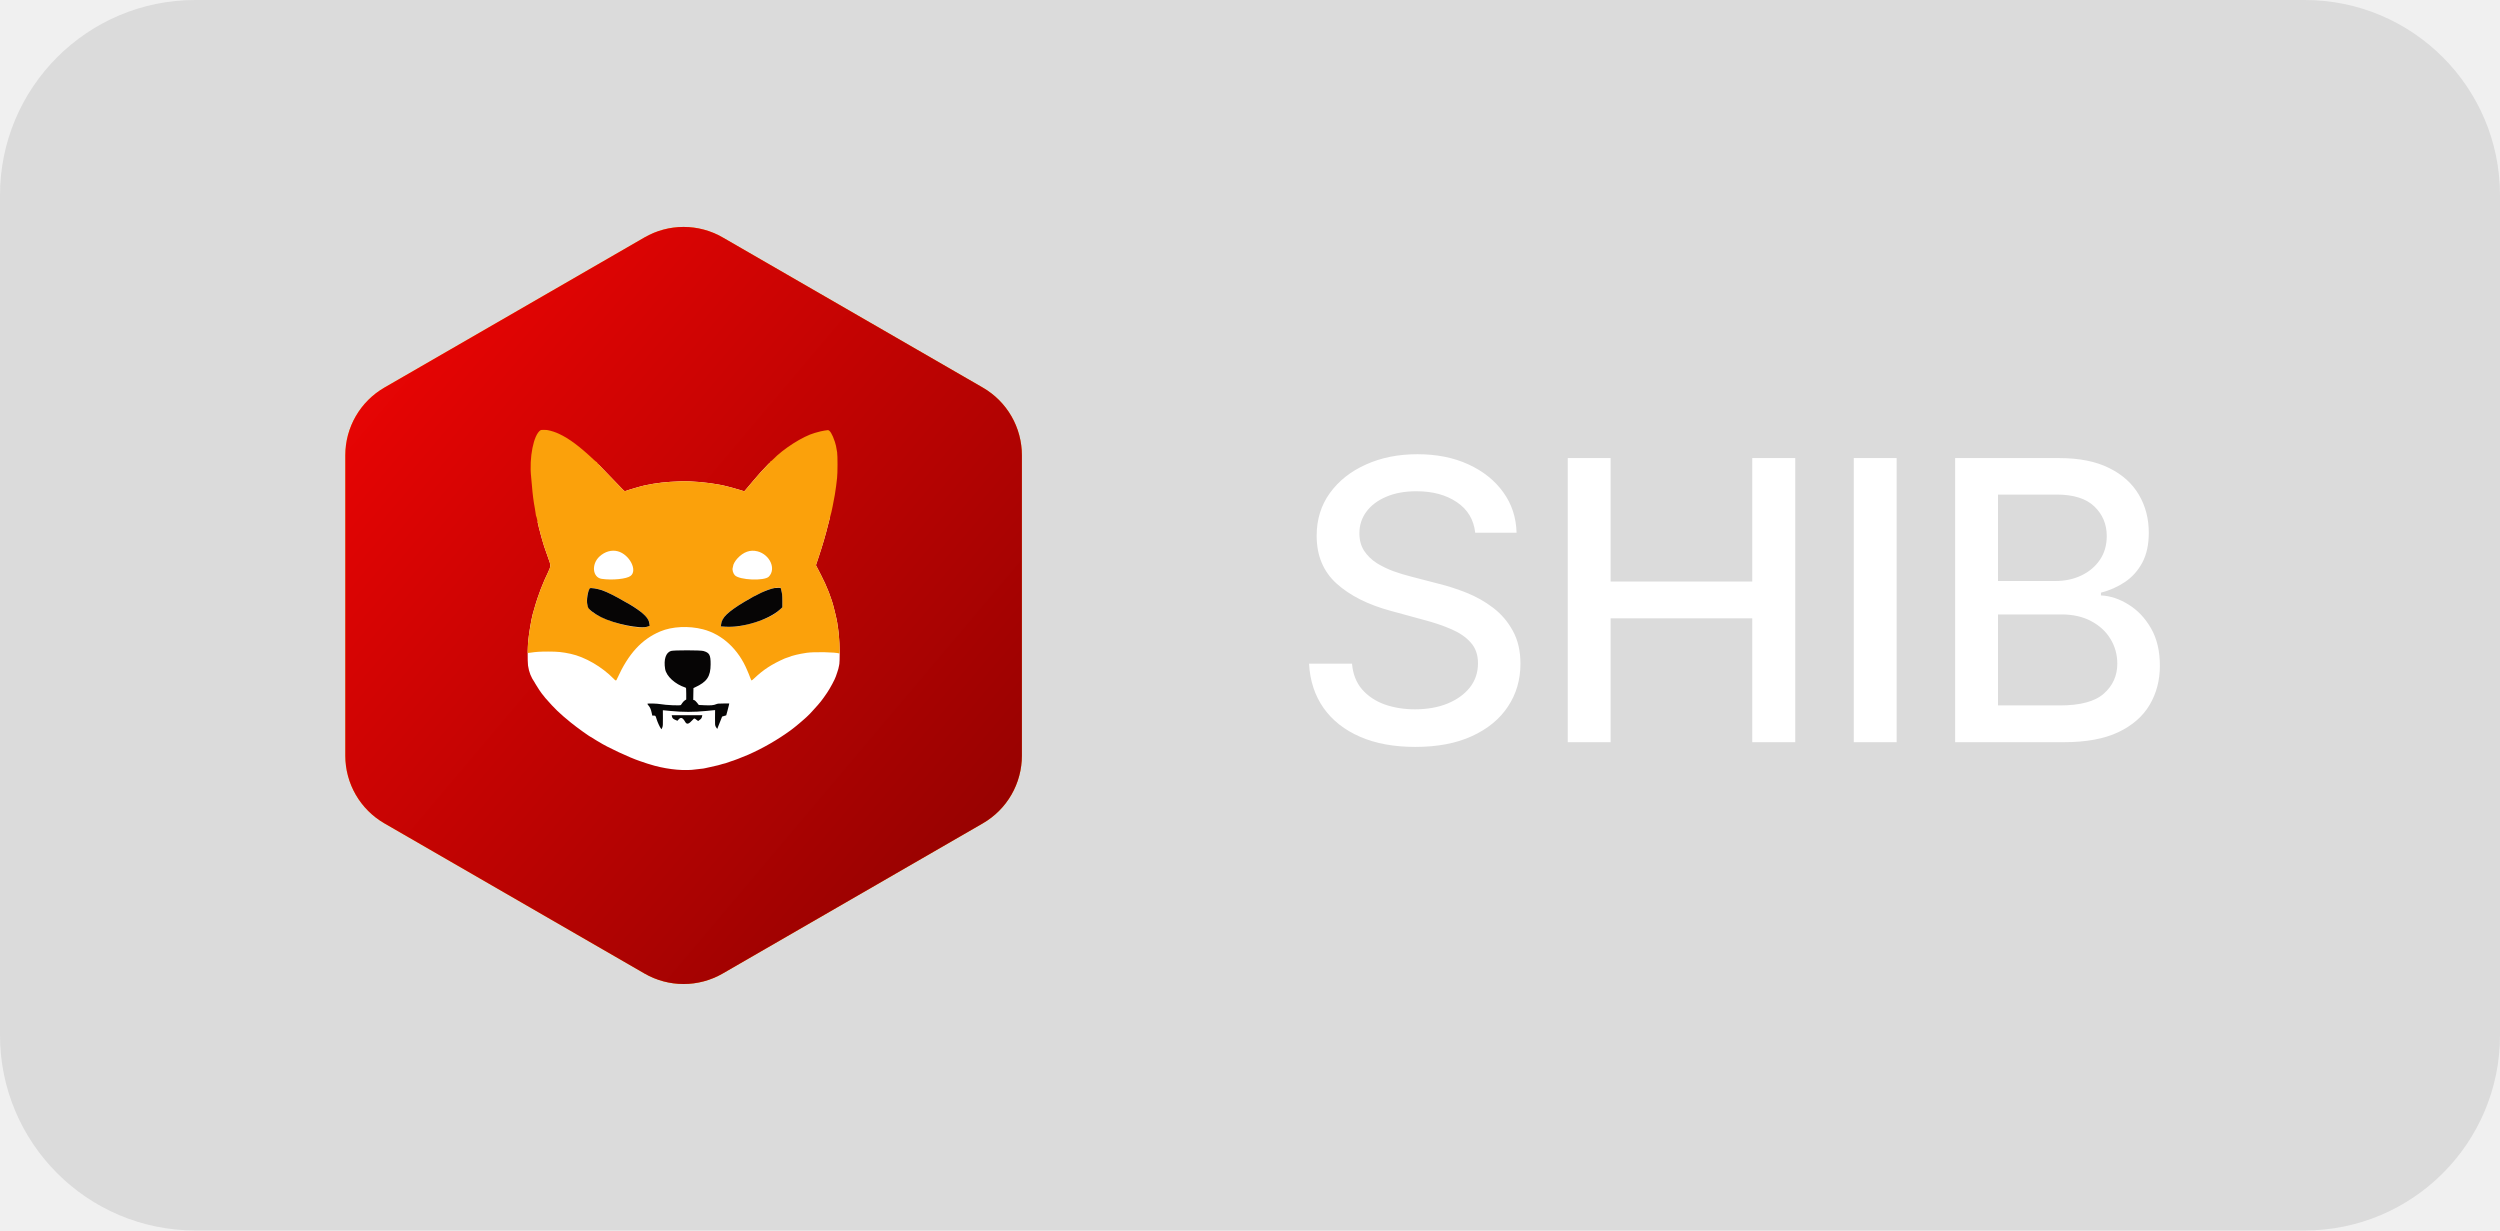
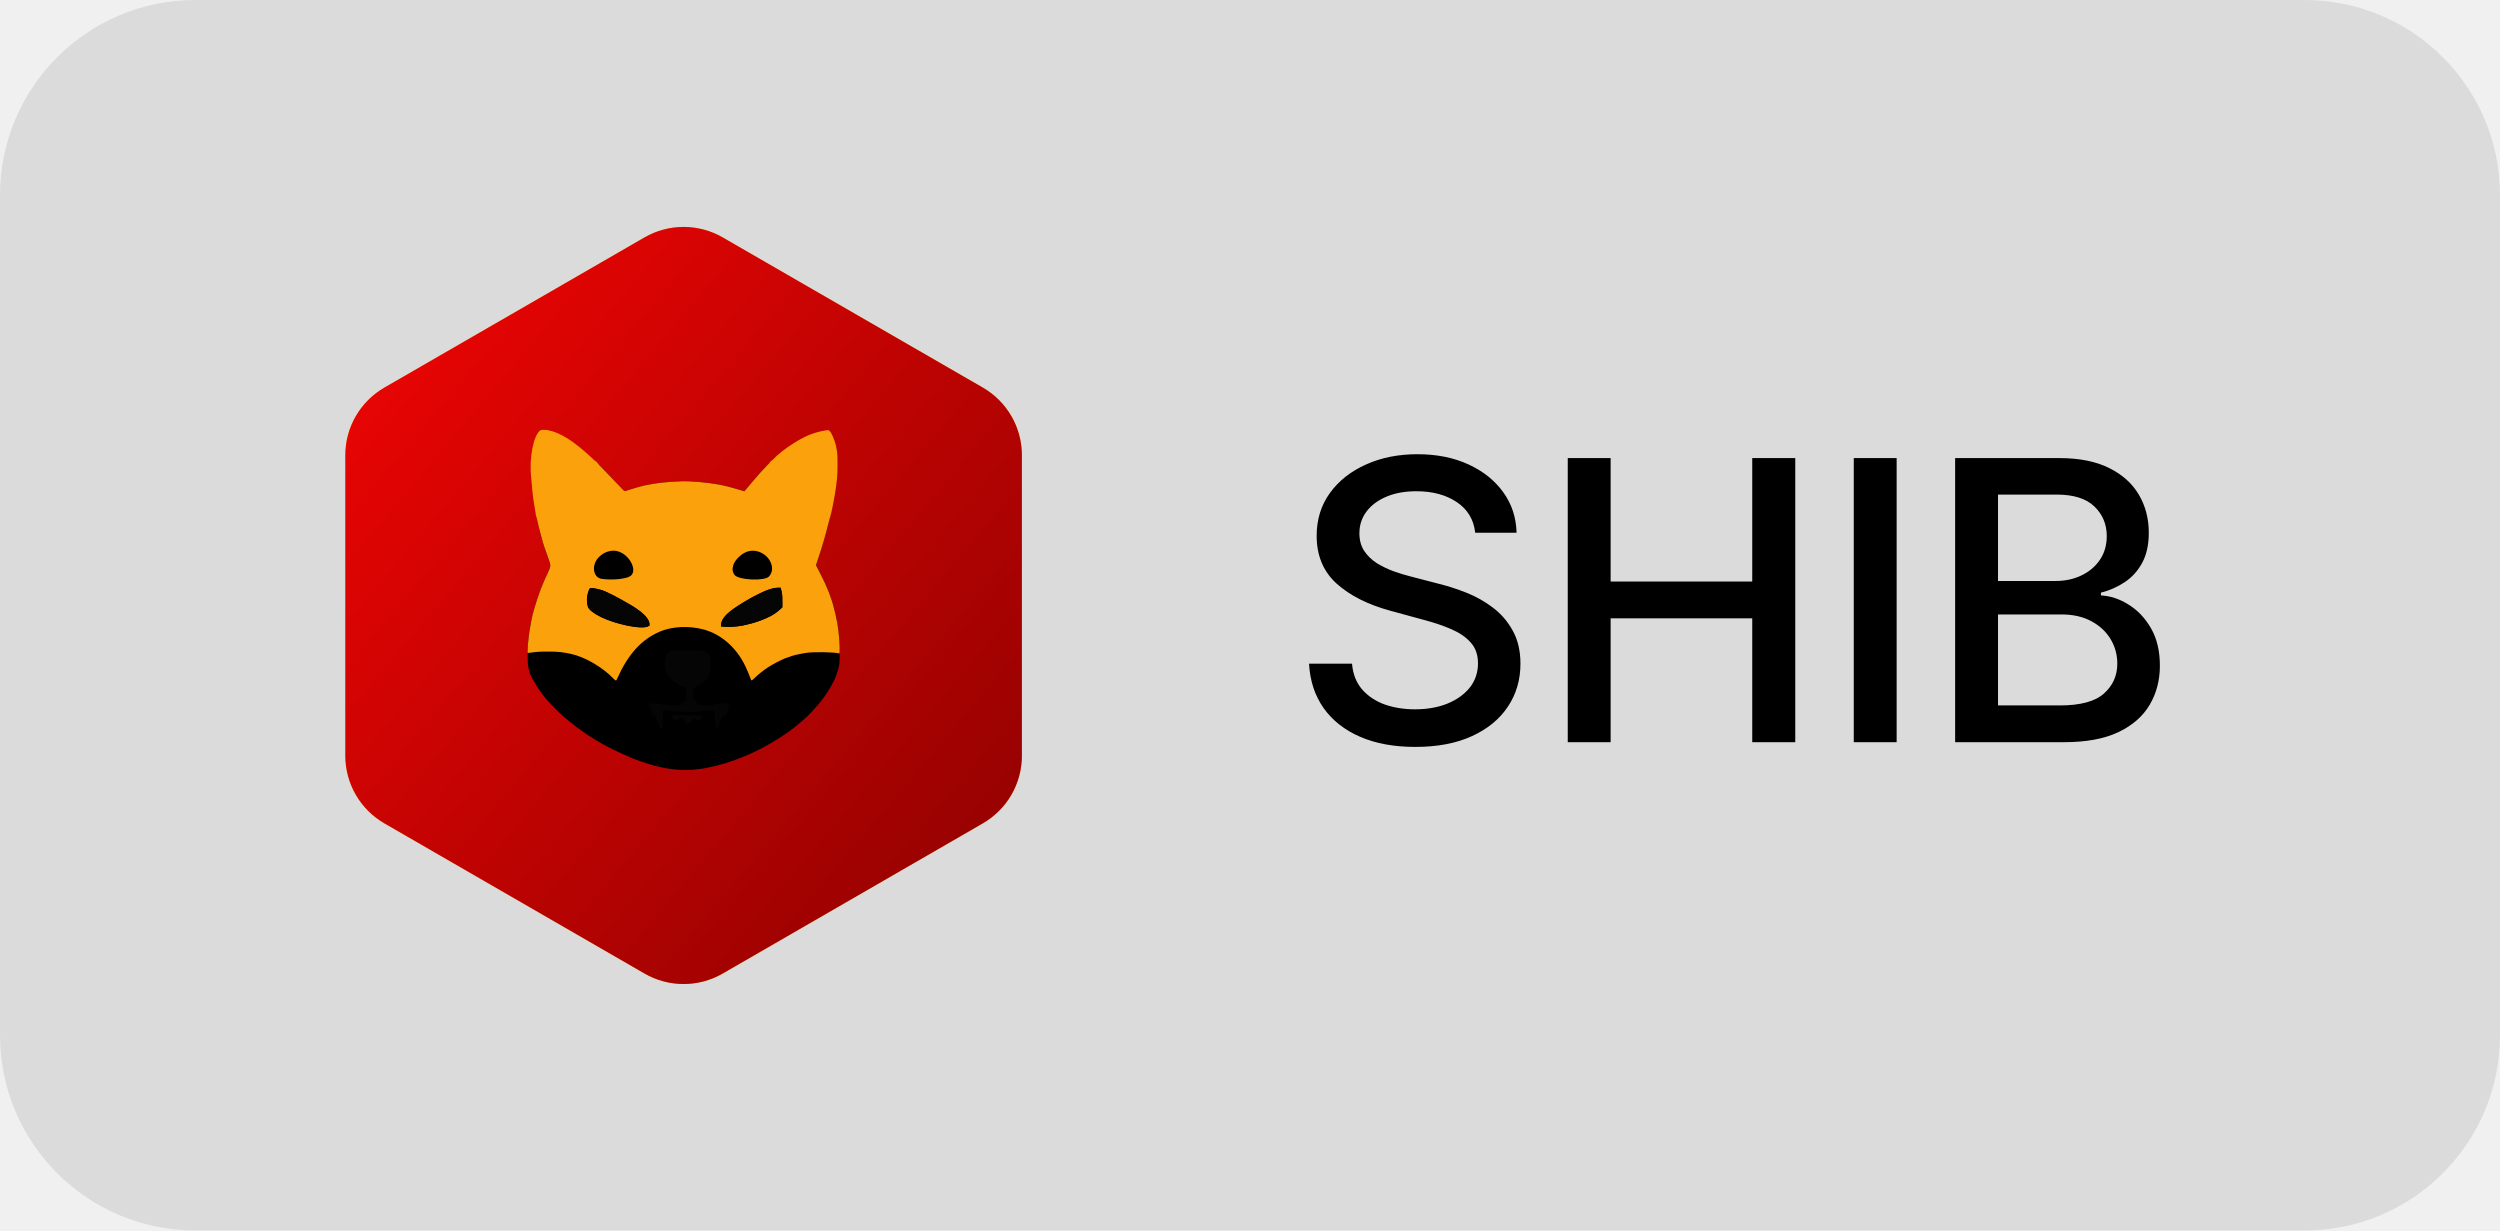
<svg xmlns="http://www.w3.org/2000/svg" width="128" height="63" viewBox="0 0 128 63" fill="none">
  <rect width="128" height="63" rx="10" fill="#3C3D3F" fill-opacity="0.12" />
-   <path d="M75.531 27.276C75.456 26.603 75.143 26.082 74.594 25.713C74.044 25.339 73.353 25.152 72.52 25.152C71.923 25.152 71.407 25.247 70.972 25.436C70.536 25.621 70.197 25.876 69.956 26.203C69.719 26.525 69.601 26.892 69.601 27.304C69.601 27.65 69.681 27.948 69.842 28.199C70.008 28.45 70.224 28.66 70.489 28.831C70.758 28.997 71.047 29.136 71.355 29.25C71.663 29.359 71.959 29.449 72.243 29.52L73.663 29.889C74.127 30.003 74.603 30.157 75.091 30.351C75.579 30.545 76.031 30.801 76.447 31.118C76.864 31.435 77.2 31.828 77.456 32.297C77.716 32.766 77.847 33.327 77.847 33.98C77.847 34.804 77.633 35.535 77.207 36.175C76.786 36.814 76.173 37.318 75.368 37.688C74.568 38.057 73.599 38.242 72.463 38.242C71.374 38.242 70.432 38.069 69.636 37.723C68.841 37.377 68.218 36.887 67.769 36.253C67.319 35.614 67.07 34.856 67.023 33.98H69.224C69.267 34.506 69.438 34.944 69.736 35.294C70.039 35.64 70.425 35.898 70.894 36.068C71.367 36.234 71.885 36.317 72.449 36.317C73.069 36.317 73.621 36.22 74.104 36.026C74.591 35.827 74.975 35.552 75.254 35.202C75.534 34.847 75.673 34.432 75.673 33.959C75.673 33.528 75.55 33.175 75.304 32.901C75.062 32.626 74.733 32.399 74.317 32.219C73.905 32.039 73.438 31.88 72.918 31.743L71.199 31.274C70.034 30.957 69.111 30.491 68.429 29.875C67.752 29.259 67.413 28.445 67.413 27.432C67.413 26.594 67.641 25.862 68.095 25.237C68.55 24.612 69.165 24.127 69.942 23.781C70.718 23.431 71.594 23.256 72.57 23.256C73.555 23.256 74.423 23.428 75.176 23.774C75.934 24.12 76.53 24.596 76.966 25.202C77.401 25.803 77.629 26.494 77.648 27.276H75.531ZM80.269 38V23.454H82.464V29.776H89.715V23.454H91.917V38H89.715V31.658H82.464V38H80.269ZM97.108 23.454V38H94.913V23.454H97.108ZM100.103 38V23.454H105.43C106.462 23.454 107.317 23.625 107.994 23.966C108.671 24.302 109.178 24.759 109.514 25.337C109.85 25.91 110.018 26.556 110.018 27.276C110.018 27.882 109.907 28.393 109.684 28.81C109.462 29.222 109.164 29.553 108.79 29.804C108.42 30.05 108.013 30.23 107.568 30.344V30.486C108.051 30.509 108.522 30.666 108.981 30.954C109.445 31.239 109.829 31.643 110.132 32.169C110.435 32.695 110.586 33.334 110.586 34.087C110.586 34.83 110.411 35.498 110.061 36.09C109.715 36.677 109.18 37.143 108.456 37.489C107.731 37.83 106.806 38 105.679 38H100.103ZM102.298 36.118H105.466C106.517 36.118 107.27 35.914 107.724 35.507C108.179 35.1 108.406 34.591 108.406 33.98C108.406 33.521 108.29 33.099 108.058 32.716C107.826 32.332 107.495 32.027 107.064 31.8C106.638 31.572 106.131 31.459 105.544 31.459H102.298V36.118ZM102.298 29.747H105.238C105.731 29.747 106.174 29.652 106.567 29.463C106.964 29.274 107.279 29.009 107.511 28.668C107.748 28.322 107.866 27.915 107.866 27.446C107.866 26.845 107.656 26.34 107.234 25.933C106.813 25.526 106.166 25.322 105.295 25.322H102.298V29.747Z" fill="white" />
+   <path d="M75.531 27.276C75.456 26.603 75.143 26.082 74.594 25.713C74.044 25.339 73.353 25.152 72.52 25.152C71.923 25.152 71.407 25.247 70.972 25.436C70.536 25.621 70.197 25.876 69.956 26.203C69.719 26.525 69.601 26.892 69.601 27.304C69.601 27.65 69.681 27.948 69.842 28.199C70.008 28.45 70.224 28.66 70.489 28.831C70.758 28.997 71.047 29.136 71.355 29.25C71.663 29.359 71.959 29.449 72.243 29.52L73.663 29.889C74.127 30.003 74.603 30.157 75.091 30.351C75.579 30.545 76.031 30.801 76.447 31.118C76.864 31.435 77.2 31.828 77.456 32.297C77.716 32.766 77.847 33.327 77.847 33.98C77.847 34.804 77.633 35.535 77.207 36.175C76.786 36.814 76.173 37.318 75.368 37.688C74.568 38.057 73.599 38.242 72.463 38.242C71.374 38.242 70.432 38.069 69.636 37.723C68.841 37.377 68.218 36.887 67.769 36.253C67.319 35.614 67.07 34.856 67.023 33.98H69.224C69.267 34.506 69.438 34.944 69.736 35.294C70.039 35.64 70.425 35.898 70.894 36.068C71.367 36.234 71.885 36.317 72.449 36.317C73.069 36.317 73.621 36.22 74.104 36.026C74.591 35.827 74.975 35.552 75.254 35.202C75.534 34.847 75.673 34.432 75.673 33.959C75.673 33.528 75.55 33.175 75.304 32.901C75.062 32.626 74.733 32.399 74.317 32.219C73.905 32.039 73.438 31.88 72.918 31.743L71.199 31.274C70.034 30.957 69.111 30.491 68.429 29.875C67.752 29.259 67.413 28.445 67.413 27.432C67.413 26.594 67.641 25.862 68.095 25.237C68.55 24.612 69.165 24.127 69.942 23.781C70.718 23.431 71.594 23.256 72.57 23.256C73.555 23.256 74.423 23.428 75.176 23.774C75.934 24.12 76.53 24.596 76.966 25.202C77.401 25.803 77.629 26.494 77.648 27.276H75.531ZM80.269 38V23.454H82.464V29.776H89.715V23.454H91.917V38H89.715V31.658H82.464V38H80.269ZM97.108 23.454V38H94.913V23.454H97.108ZM100.103 38V23.454H105.43C106.462 23.454 107.317 23.625 107.994 23.966C108.671 24.302 109.178 24.759 109.514 25.337C109.85 25.91 110.018 26.556 110.018 27.276C110.018 27.882 109.907 28.393 109.684 28.81C109.462 29.222 109.164 29.553 108.79 29.804C108.42 30.05 108.013 30.23 107.568 30.344V30.486C108.051 30.509 108.522 30.666 108.981 30.954C109.445 31.239 109.829 31.643 110.132 32.169C110.435 32.695 110.586 33.334 110.586 34.087C110.586 34.83 110.411 35.498 110.061 36.09C109.715 36.677 109.18 37.143 108.456 37.489C107.731 37.83 106.806 38 105.679 38H100.103ZM102.298 36.118H105.466C106.517 36.118 107.27 35.914 107.724 35.507C108.179 35.1 108.406 34.591 108.406 33.98C108.406 33.521 108.29 33.099 108.058 32.716C107.826 32.332 107.495 32.027 107.064 31.8C106.638 31.572 106.131 31.459 105.544 31.459H102.298V36.118ZM102.298 29.747H105.238C105.731 29.747 106.174 29.652 106.567 29.463C106.964 29.274 107.279 29.009 107.511 28.668C107.748 28.322 107.866 27.915 107.866 27.446C107.866 26.845 107.656 26.34 107.234 25.933C106.813 25.526 106.166 25.322 105.295 25.322H102.298V29.747Z" fill="black" />
  <path fill-rule="evenodd" clip-rule="evenodd" d="M37 12.155L50.32 19.845C50.928 20.196 51.433 20.701 51.784 21.309C52.135 21.917 52.32 22.607 52.32 23.309V38.691C52.32 39.393 52.135 40.083 51.784 40.691C51.433 41.299 50.928 41.804 50.32 42.155L37 49.845C36.392 50.196 35.702 50.381 35 50.381C34.297 50.381 33.608 50.196 33 49.845L19.68 42.155C19.072 41.804 18.567 41.299 18.216 40.691C17.864 40.083 17.68 39.393 17.68 38.691V23.309C17.68 22.607 17.864 21.917 18.216 21.309C18.567 20.701 19.072 20.196 19.68 19.845L33 12.155C33.608 11.804 34.297 11.619 35 11.619C35.702 11.619 36.392 11.804 37 12.155Z" fill="url(#paint0_linear_0_1283)" />
-   <path fill-rule="evenodd" clip-rule="evenodd" d="M39.196 37.417C38.02 37.842 36.929 37.681 36.444 37.617C36.205 37.586 35.801 37.512 35.37 37.423L34.655 40.09L33.013 39.65L33.716 37.026L32.466 36.691L31.763 39.315L30.121 38.875L30.824 36.251L27.594 35.385L28.46 33.503L29.442 33.767C29.772 33.855 29.918 33.861 30.091 33.768C30.264 33.674 30.348 33.483 30.391 33.322L32.211 26.528C32.326 26.102 32.322 25.978 32.185 25.707C32.048 25.435 31.595 25.283 31.336 25.214L30.387 24.959L30.844 23.255L34.074 24.12L34.779 21.488L36.421 21.928L35.716 24.56L36.966 24.895L37.672 22.263L39.314 22.703L38.6 25.367C39.804 25.771 40.653 26.248 41.29 27.049C42.115 28.084 41.708 29.389 41.6 29.698C41.493 30.006 41.193 30.575 40.812 30.892C40.431 31.21 39.651 31.42 39.651 31.42C39.651 31.42 40.403 31.803 40.851 32.375C41.297 32.947 41.513 33.802 41.197 34.885C40.883 35.969 40.37 36.991 39.196 37.417ZM35.788 31.717C35.178 31.521 34.558 31.355 33.932 31.22L32.988 34.742C32.988 34.742 34.071 35.057 34.815 35.199C35.558 35.34 36.359 35.358 36.791 35.251C37.221 35.144 37.761 34.943 37.977 34.138C38.193 33.332 37.747 32.851 37.48 32.615C37.215 32.379 36.587 31.989 35.788 31.718V31.717ZM35.735 29.952C36.34 30.089 37.014 30.122 37.542 29.992C38.07 29.862 38.438 29.532 38.583 28.93C38.728 28.328 38.465 27.714 37.845 27.326C37.225 26.938 36.777 26.801 36.265 26.656C35.753 26.511 35.219 26.416 35.219 26.416L34.369 29.586C34.369 29.586 35.131 29.814 35.735 29.952Z" fill="white" />
+   <path fill-rule="evenodd" clip-rule="evenodd" d="M39.196 37.417C38.02 37.842 36.929 37.681 36.444 37.617C36.205 37.586 35.801 37.512 35.37 37.423L34.655 40.09L33.013 39.65L33.716 37.026L32.466 36.691L31.763 39.315L30.121 38.875L30.824 36.251L27.594 35.385L28.46 33.503L29.442 33.767C29.772 33.855 29.918 33.861 30.091 33.768C30.264 33.674 30.348 33.483 30.391 33.322L32.211 26.528C32.326 26.102 32.322 25.978 32.185 25.707C32.048 25.435 31.595 25.283 31.336 25.214L30.387 24.959L30.844 23.255L34.074 24.12L34.779 21.488L36.421 21.928L35.716 24.56L36.966 24.895L37.672 22.263L39.314 22.703L38.6 25.367C39.804 25.771 40.653 26.248 41.29 27.049C42.115 28.084 41.708 29.389 41.6 29.698C41.493 30.006 41.193 30.575 40.812 30.892C40.431 31.21 39.651 31.42 39.651 31.42C39.651 31.42 40.403 31.803 40.851 32.375C41.297 32.947 41.513 33.802 41.197 34.885C40.883 35.969 40.37 36.991 39.196 37.417ZM35.788 31.717C35.178 31.521 34.558 31.355 33.932 31.22L32.988 34.742C32.988 34.742 34.071 35.057 34.815 35.199C35.558 35.34 36.359 35.358 36.791 35.251C37.221 35.144 37.761 34.943 37.977 34.138C38.193 33.332 37.747 32.851 37.48 32.615C37.215 32.379 36.587 31.989 35.788 31.718V31.717ZM35.735 29.952C36.34 30.089 37.014 30.122 37.542 29.992C38.07 29.862 38.438 29.532 38.583 28.93C38.728 28.328 38.465 27.714 37.845 27.326C37.225 26.938 36.777 26.801 36.265 26.656C35.753 26.511 35.219 26.416 35.219 26.416L34.369 29.586C34.369 29.586 35.131 29.814 35.735 29.952Z" fill="black" />
  <path fill-rule="evenodd" clip-rule="evenodd" d="M37 12.155L50.32 19.845C50.928 20.196 51.433 20.701 51.784 21.309C52.135 21.917 52.32 22.607 52.32 23.309V38.691C52.32 39.393 52.135 40.083 51.784 40.691C51.433 41.299 50.928 41.804 50.32 42.155L37 49.845C36.392 50.196 35.702 50.381 35 50.381C34.297 50.381 33.608 50.196 33 49.845L19.68 42.155C19.072 41.804 18.567 41.299 18.216 40.691C17.864 40.083 17.68 39.393 17.68 38.691V23.309C17.68 22.607 17.864 21.917 18.216 21.309C18.567 20.701 19.072 20.196 19.68 19.845L33 12.155C33.608 11.804 34.297 11.619 35 11.619C35.702 11.619 36.392 11.804 37 12.155Z" fill="url(#paint1_linear_0_1283)" />
  <mask id="mask0_0_1283" style="mask-type:alpha" maskUnits="userSpaceOnUse" x="27" y="23" width="16" height="17">
-     <path d="M27.004 23.706H42.999V39.428H27.004V23.706Z" fill="white" />
+     <path d="M27.004 23.706H42.999V39.428H27.004V23.706Z" fill="black" />
  </mask>
  <g mask="url(#mask0_0_1283)">
-     <path fill-rule="evenodd" clip-rule="evenodd" d="M37.607 32.096C37.656 32.096 37.676 32.103 37.651 32.11C37.622 32.117 37.592 32.117 37.563 32.11C37.539 32.103 37.559 32.097 37.607 32.097V32.096ZM39.857 30.098C39.917 30.098 39.942 30.103 39.912 30.11C39.876 30.117 39.838 30.117 39.802 30.11C39.772 30.103 39.796 30.098 39.857 30.098ZM27.673 27.326L27.733 27.546C27.79 27.773 27.906 28.128 28.064 28.556C28.213 28.958 28.212 28.976 28.057 29.311L27.874 29.707C27.739 30.015 27.619 30.328 27.514 30.647C27.487 30.714 27.38 31.071 27.272 31.457C27.21 31.677 27.085 32.412 27.052 32.747C26.94 33.903 27.015 34.422 27.371 34.937C27.391 34.965 27.412 35.003 27.418 35.021C27.425 35.039 27.471 35.114 27.522 35.187C27.572 35.261 27.613 35.325 27.613 35.33C27.613 35.346 27.837 35.643 27.923 35.74C28.41 36.297 28.631 36.51 29.233 37.001C29.543 37.253 30.22 37.739 30.263 37.739C30.266 37.739 30.337 37.784 30.42 37.839C30.504 37.894 30.577 37.939 30.583 37.939C30.59 37.939 30.628 37.961 30.669 37.988C31.065 38.245 32.249 38.798 32.765 38.968C33.012 39.057 33.262 39.136 33.515 39.206C34.278 39.409 35.078 39.478 35.645 39.391C35.734 39.376 35.825 39.366 35.915 39.36C35.952 39.36 36.038 39.347 36.105 39.331C36.171 39.316 36.293 39.288 36.375 39.271C36.737 39.191 36.888 39.155 36.92 39.138C36.939 39.128 36.96 39.121 36.982 39.119C37.019 39.119 37.271 39.043 37.349 39.008C37.374 38.995 37.401 38.986 37.428 38.979C37.467 38.979 38.058 38.753 38.315 38.639C39.081 38.299 39.809 37.879 40.487 37.387C40.73 37.213 41.336 36.694 41.463 36.55L41.665 36.329C41.99 35.976 42.081 35.861 42.347 35.469C42.507 35.232 42.751 34.777 42.797 34.629C42.807 34.595 42.837 34.503 42.867 34.424C42.915 34.288 42.93 34.234 42.98 33.988C42.992 33.933 43 33.708 43 33.488C42.997 32.762 42.907 31.945 42.776 31.458L42.706 31.173C42.58 30.64 42.344 30.035 42.023 29.417C41.952 29.282 41.882 29.147 41.813 29.012L41.776 28.937L41.904 28.552C42.1 27.971 42.272 27.382 42.419 26.786C42.445 26.679 42.473 26.572 42.493 26.495C41.691 25.337 40.629 24.382 39.393 23.706C39.376 23.724 39.356 23.746 39.334 23.766C39.07 24.035 38.817 24.314 38.576 24.604C38.536 24.649 38.416 24.791 38.309 24.921C38.201 25.051 38.111 25.156 38.109 25.156L37.886 25.086C37.747 25.042 37.607 25.002 37.466 24.965L37.196 24.895C37.054 24.859 36.91 24.828 36.766 24.804C36.251 24.704 35.332 24.624 34.884 24.642C34.071 24.673 33.638 24.722 33.004 24.854C32.835 24.889 32.156 25.088 32.037 25.137C31.977 25.162 31.975 25.161 31.754 24.927C31.649 24.817 31.406 24.564 31.213 24.366C30.896 24.041 30.729 23.87 30.646 23.778C29.385 24.494 28.314 25.503 27.524 26.72C27.564 26.91 27.614 27.113 27.674 27.326" fill="white" />
+     <path fill-rule="evenodd" clip-rule="evenodd" d="M37.607 32.096C37.656 32.096 37.676 32.103 37.651 32.11C37.622 32.117 37.592 32.117 37.563 32.11C37.539 32.103 37.559 32.097 37.607 32.097V32.096ZM39.857 30.098C39.917 30.098 39.942 30.103 39.912 30.11C39.876 30.117 39.838 30.117 39.802 30.11C39.772 30.103 39.796 30.098 39.857 30.098ZM27.673 27.326L27.733 27.546C27.79 27.773 27.906 28.128 28.064 28.556C28.213 28.958 28.212 28.976 28.057 29.311L27.874 29.707C27.739 30.015 27.619 30.328 27.514 30.647C27.487 30.714 27.38 31.071 27.272 31.457C27.21 31.677 27.085 32.412 27.052 32.747C26.94 33.903 27.015 34.422 27.371 34.937C27.391 34.965 27.412 35.003 27.418 35.021C27.425 35.039 27.471 35.114 27.522 35.187C27.572 35.261 27.613 35.325 27.613 35.33C27.613 35.346 27.837 35.643 27.923 35.74C28.41 36.297 28.631 36.51 29.233 37.001C29.543 37.253 30.22 37.739 30.263 37.739C30.266 37.739 30.337 37.784 30.42 37.839C30.504 37.894 30.577 37.939 30.583 37.939C30.59 37.939 30.628 37.961 30.669 37.988C31.065 38.245 32.249 38.798 32.765 38.968C33.012 39.057 33.262 39.136 33.515 39.206C34.278 39.409 35.078 39.478 35.645 39.391C35.734 39.376 35.825 39.366 35.915 39.36C35.952 39.36 36.038 39.347 36.105 39.331C36.171 39.316 36.293 39.288 36.375 39.271C36.737 39.191 36.888 39.155 36.92 39.138C36.939 39.128 36.96 39.121 36.982 39.119C37.019 39.119 37.271 39.043 37.349 39.008C37.374 38.995 37.401 38.986 37.428 38.979C37.467 38.979 38.058 38.753 38.315 38.639C39.081 38.299 39.809 37.879 40.487 37.387C40.73 37.213 41.336 36.694 41.463 36.55L41.665 36.329C41.99 35.976 42.081 35.861 42.347 35.469C42.507 35.232 42.751 34.777 42.797 34.629C42.807 34.595 42.837 34.503 42.867 34.424C42.915 34.288 42.93 34.234 42.98 33.988C42.992 33.933 43 33.708 43 33.488C42.997 32.762 42.907 31.945 42.776 31.458L42.706 31.173C42.58 30.64 42.344 30.035 42.023 29.417C41.952 29.282 41.882 29.147 41.813 29.012L41.776 28.937L41.904 28.552C42.1 27.971 42.272 27.382 42.419 26.786C42.445 26.679 42.473 26.572 42.493 26.495C41.691 25.337 40.629 24.382 39.393 23.706C39.376 23.724 39.356 23.746 39.334 23.766C39.07 24.035 38.817 24.314 38.576 24.604C38.536 24.649 38.416 24.791 38.309 24.921C38.201 25.051 38.111 25.156 38.109 25.156L37.886 25.086C37.747 25.042 37.607 25.002 37.466 24.965L37.196 24.895C37.054 24.859 36.91 24.828 36.766 24.804C36.251 24.704 35.332 24.624 34.884 24.642C34.071 24.673 33.638 24.722 33.004 24.854C32.835 24.889 32.156 25.088 32.037 25.137C31.977 25.162 31.975 25.161 31.754 24.927C31.649 24.817 31.406 24.564 31.213 24.366C30.896 24.041 30.729 23.87 30.646 23.778C29.385 24.494 28.314 25.503 27.524 26.72C27.564 26.91 27.614 27.113 27.674 27.326" fill="black" />
  </g>
  <mask id="mask1_0_1283" style="mask-type:alpha" maskUnits="userSpaceOnUse" x="27" y="22" width="16" height="13">
-     <path d="M27 22H43V34.849H27V22Z" fill="white" />
+     <path d="M27 22H43V34.849H27V22Z" fill="black" />
  </mask>
  <g mask="url(#mask1_0_1283)">
    <path fill-rule="evenodd" clip-rule="evenodd" d="M30.575 30.15C30.743 30.186 30.863 30.223 30.995 30.282C31.22 30.382 31.545 30.548 31.775 30.679C31.912 30.757 32.073 30.848 32.132 30.88C32.833 31.266 33.254 31.668 33.255 31.954C33.256 32.412 30.953 31.882 30.245 31.261C30.027 31.07 29.985 30.621 30.149 30.227C30.21 30.08 30.223 30.077 30.575 30.151V30.15ZM39.992 30.187C40.048 30.39 40.055 30.454 40.056 30.771L40.057 31.094L39.922 31.217C39.647 31.467 39.369 31.62 38.877 31.793C38.604 31.89 38.525 31.912 38.067 32.019C37.769 32.089 37.263 32.119 37.007 32.085L36.911 32.072L36.924 31.952C36.952 31.681 37.195 31.405 37.697 31.075C38.243 30.715 38.557 30.541 39.157 30.263C39.37 30.163 39.707 30.079 39.866 30.084L39.965 30.087L39.992 30.187ZM38.78 28.227C39.42 28.394 39.75 29.125 39.365 29.523C39.137 29.757 37.855 29.703 37.621 29.45C37.531 29.353 37.481 29.162 37.517 29.065C37.527 29.037 37.537 28.995 37.537 28.973C37.537 28.898 37.642 28.713 37.754 28.593C38.065 28.256 38.413 28.133 38.78 28.228V28.227ZM31.63 28.225C32.228 28.385 32.656 29.205 32.286 29.487C32.081 29.644 31.351 29.717 30.805 29.637C30.335 29.567 30.269 28.883 30.695 28.492C30.97 28.239 31.314 28.141 31.63 28.225ZM27.67 22.031C27.32 22.261 27.087 23.433 27.194 24.422L27.234 24.856C27.267 25.284 27.321 25.705 27.384 26.026C27.402 26.115 27.416 26.206 27.426 26.296C27.433 26.368 27.446 26.431 27.454 26.436C27.462 26.442 27.478 26.496 27.49 26.556C27.543 26.82 27.6 27.058 27.674 27.326L27.734 27.546C27.79 27.773 27.907 28.129 28.065 28.556C28.213 28.958 28.213 28.976 28.057 29.311L27.874 29.707C27.74 30.015 27.62 30.328 27.514 30.647C27.427 30.915 27.346 31.185 27.272 31.457C27.239 31.578 27.155 32.021 27.102 32.357C27.059 32.639 26.986 33.417 27.002 33.433C27.054 33.433 27.106 33.428 27.157 33.418C27.458 33.372 27.635 33.361 28.064 33.36C28.556 33.36 28.792 33.384 29.218 33.476C29.955 33.636 30.823 34.14 31.424 34.756C31.547 34.882 31.536 34.884 31.604 34.733C32.177 33.469 32.851 32.733 33.805 32.329C34.412 32.073 35.261 32.031 35.996 32.221C36.98 32.476 37.813 33.249 38.256 34.318L38.337 34.508C38.347 34.53 38.379 34.611 38.407 34.688C38.437 34.764 38.464 34.835 38.47 34.844C38.476 34.854 38.54 34.804 38.614 34.734C39.082 34.288 39.51 34.009 40.183 33.712C40.214 33.697 40.247 33.685 40.28 33.678C40.292 33.678 40.33 33.666 40.364 33.65C40.55 33.568 40.904 33.482 41.307 33.423C41.687 33.367 42.799 33.39 42.967 33.457C43.021 33.478 43.005 33 42.93 32.327C42.899 32.034 42.848 31.743 42.777 31.457L42.707 31.174C42.58 30.641 42.345 30.034 42.023 29.417C41.953 29.282 41.883 29.147 41.814 29.012L41.777 28.937L41.905 28.552C42.101 27.971 42.273 27.381 42.419 26.786C42.463 26.61 42.511 26.426 42.527 26.376C42.555 26.286 42.577 26.19 42.631 25.926C42.724 25.465 42.774 25.176 42.808 24.896L42.858 24.476C42.888 24.234 42.889 23.327 42.861 23.156C42.808 22.832 42.795 22.771 42.746 22.623C42.619 22.234 42.481 22.008 42.379 22.023L42.208 22.047C42.118 22.058 41.98 22.091 41.718 22.165C41.107 22.337 40.108 22.973 39.568 23.533C39.524 23.579 39.478 23.616 39.463 23.616C39.456 23.616 39.45 23.619 39.445 23.623C39.44 23.628 39.438 23.634 39.437 23.641C39.411 23.689 39.377 23.731 39.335 23.766C39.071 24.035 38.817 24.314 38.576 24.604L38.309 24.921C38.244 25 38.177 25.079 38.109 25.156L37.886 25.086C37.747 25.042 37.607 25.001 37.466 24.965L37.196 24.895C37.054 24.859 36.911 24.828 36.766 24.804C36.251 24.704 35.332 24.624 34.886 24.642C34.073 24.674 33.64 24.722 33.006 24.854C32.836 24.889 32.157 25.088 32.038 25.137C31.978 25.162 31.977 25.162 31.755 24.927C31.651 24.817 31.407 24.564 31.215 24.366C30.638 23.776 30.554 23.683 30.569 23.664C30.578 23.654 30.576 23.652 30.566 23.661C30.556 23.669 30.488 23.619 30.416 23.551C29.68 22.858 29.143 22.456 28.623 22.213C28.246 22.036 27.794 21.949 27.67 22.031Z" fill="#FBA10B" />
  </g>
  <path fill-rule="evenodd" clip-rule="evenodd" d="M34.405 36.684C34.424 36.772 34.459 36.807 34.58 36.859L34.683 36.904L34.749 36.831C34.864 36.705 34.956 36.741 35.084 36.964C35.165 37.106 35.265 37.079 35.46 36.862C35.55 36.762 35.543 36.763 35.654 36.848L35.744 36.915L35.818 36.862C35.904 36.8 35.925 36.771 35.944 36.683L35.958 36.619H34.391L34.405 36.684ZM34.355 33.329C34.09 33.412 33.975 33.763 34.054 34.249C34.114 34.621 34.564 35.033 35.1 35.206C35.131 35.216 35.135 35.249 35.135 35.516V35.815L35.067 35.855C35.015 35.892 34.97 35.939 34.934 35.992L34.862 36.097C34.831 36.136 34.096 36.104 33.804 36.05C33.644 36.02 33.172 36.008 33.148 36.032C33.141 36.039 33.162 36.075 33.195 36.112C33.28 36.209 33.325 36.307 33.363 36.484L33.397 36.639H33.477C33.564 36.639 33.564 36.64 33.624 36.839C33.665 36.973 33.781 37.226 33.832 37.29L33.869 37.338L33.907 37.254C33.94 37.179 33.944 37.123 33.941 36.767L33.938 36.365L34.041 36.373C34.098 36.378 34.226 36.39 34.325 36.401C34.933 36.463 35.547 36.463 36.155 36.401C36.238 36.391 36.375 36.377 36.459 36.371L36.613 36.357L36.609 36.743C36.605 37.108 36.608 37.133 36.649 37.213C36.696 37.299 36.735 37.339 36.735 37.298C36.735 37.286 36.748 37.247 36.765 37.212C36.78 37.177 36.833 37.046 36.882 36.919L36.972 36.689L37.077 36.657L37.183 36.625L37.246 36.395C37.281 36.27 37.316 36.134 37.323 36.093L37.337 36.019H37.041C36.797 36.019 36.731 36.026 36.664 36.056C36.546 36.11 36.384 36.124 36.063 36.108L35.778 36.094L35.687 35.977C35.634 35.909 35.574 35.854 35.545 35.847L35.494 35.834L35.499 35.532L35.505 35.229L35.585 35.192C36.199 34.909 36.382 34.637 36.384 34.008C36.385 33.53 36.325 33.42 36.012 33.33C35.856 33.286 34.496 33.285 34.355 33.329ZM39.646 30.11C39.27 30.188 38.759 30.423 38.106 30.817C37.262 31.327 36.956 31.623 36.921 31.967L36.91 32.073L37.142 32.088C38.048 32.145 39.36 31.731 39.932 31.208L40.056 31.094V30.771C40.054 30.461 40.049 30.406 39.994 30.192L39.969 30.097L39.828 30.1C39.75 30.1 39.668 30.106 39.646 30.11ZM30.199 30.123C30.092 30.268 30.019 30.75 30.073 30.955L30.103 31.08C30.125 31.19 30.424 31.421 30.772 31.597C31.465 31.947 32.83 32.221 33.165 32.077L33.26 32.037L33.249 31.93C33.222 31.67 32.984 31.417 32.431 31.062C32.365 31.017 32.296 30.976 32.226 30.937C32.148 30.898 32.073 30.855 31.999 30.81C31.547 30.543 31.063 30.3 30.822 30.22C30.569 30.137 30.229 30.083 30.199 30.123Z" fill="#060505" />
  <defs>
    <linearGradient id="paint0_linear_0_1283" x1="46.553" y1="38.571" x2="20.985" y2="23.646" gradientUnits="userSpaceOnUse">
      <stop stop-color="#FF9400" />
      <stop offset="1" stop-color="#FFBB21" />
    </linearGradient>
    <linearGradient id="paint1_linear_0_1283" x1="59.118" y1="55.446" x2="13.329" y2="16.77" gradientUnits="userSpaceOnUse">
      <stop stop-color="#7A0100" />
      <stop offset="1" stop-color="#F30504" />
    </linearGradient>
  </defs>
</svg>
